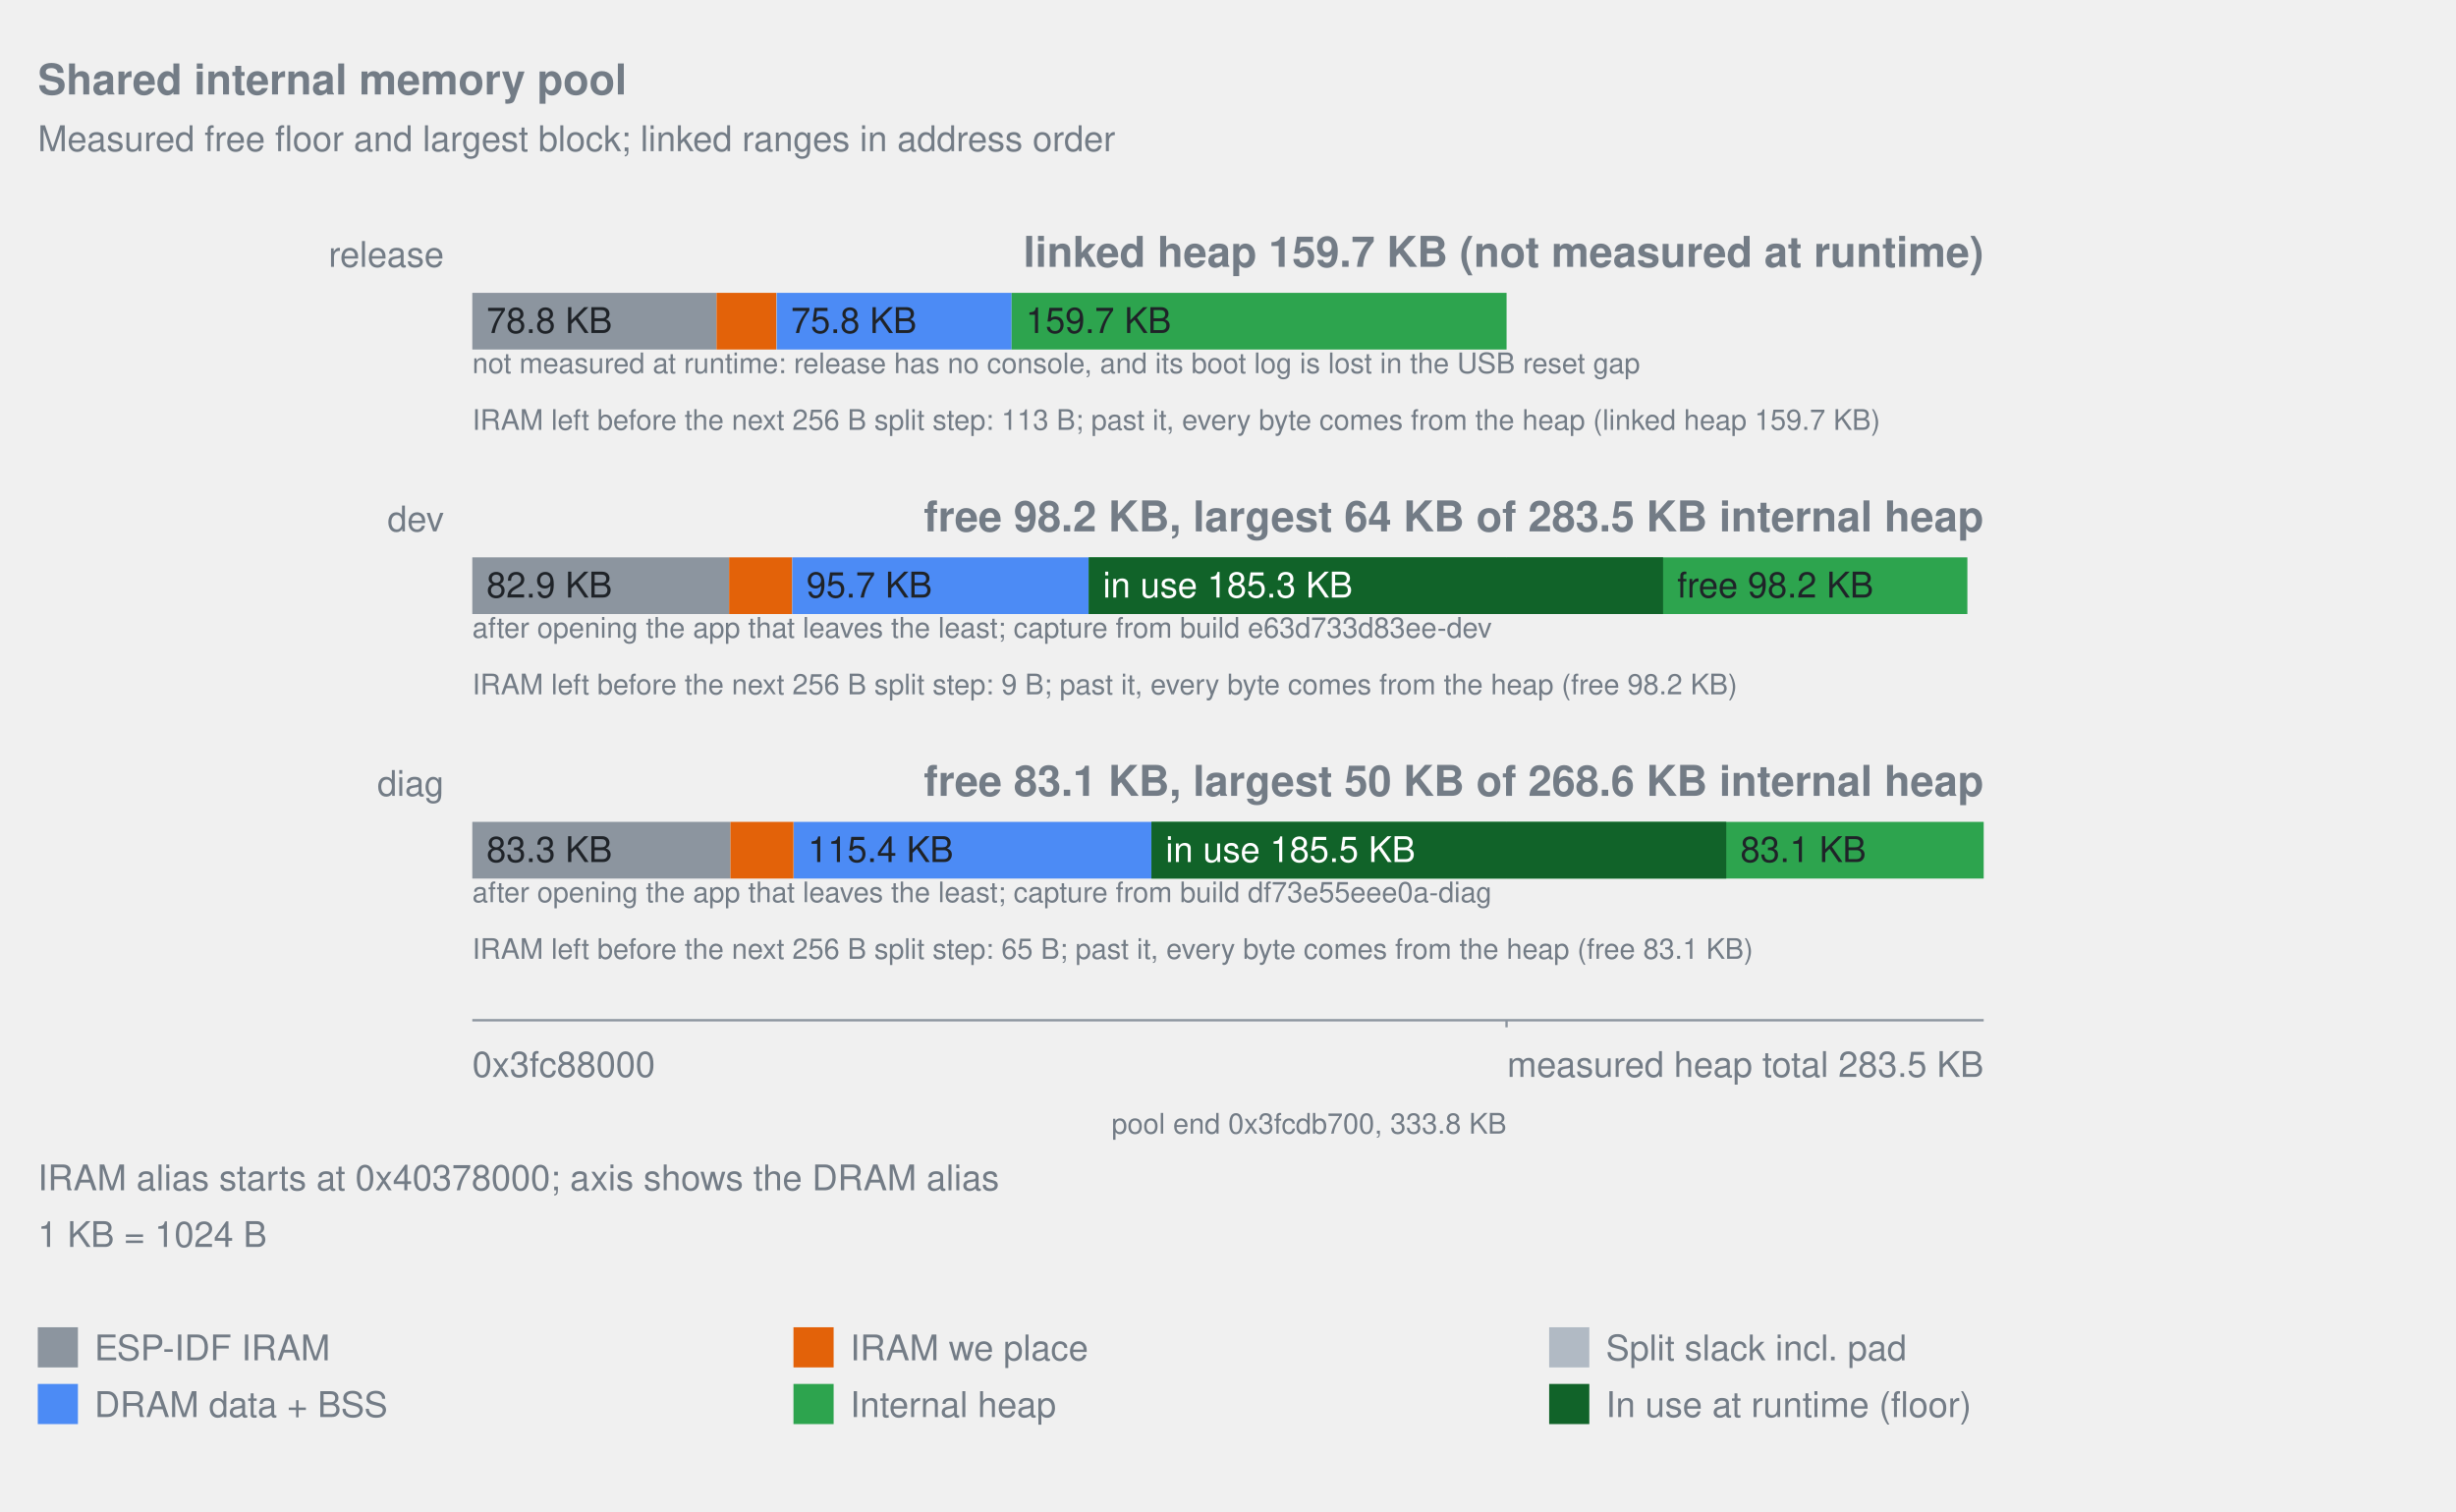
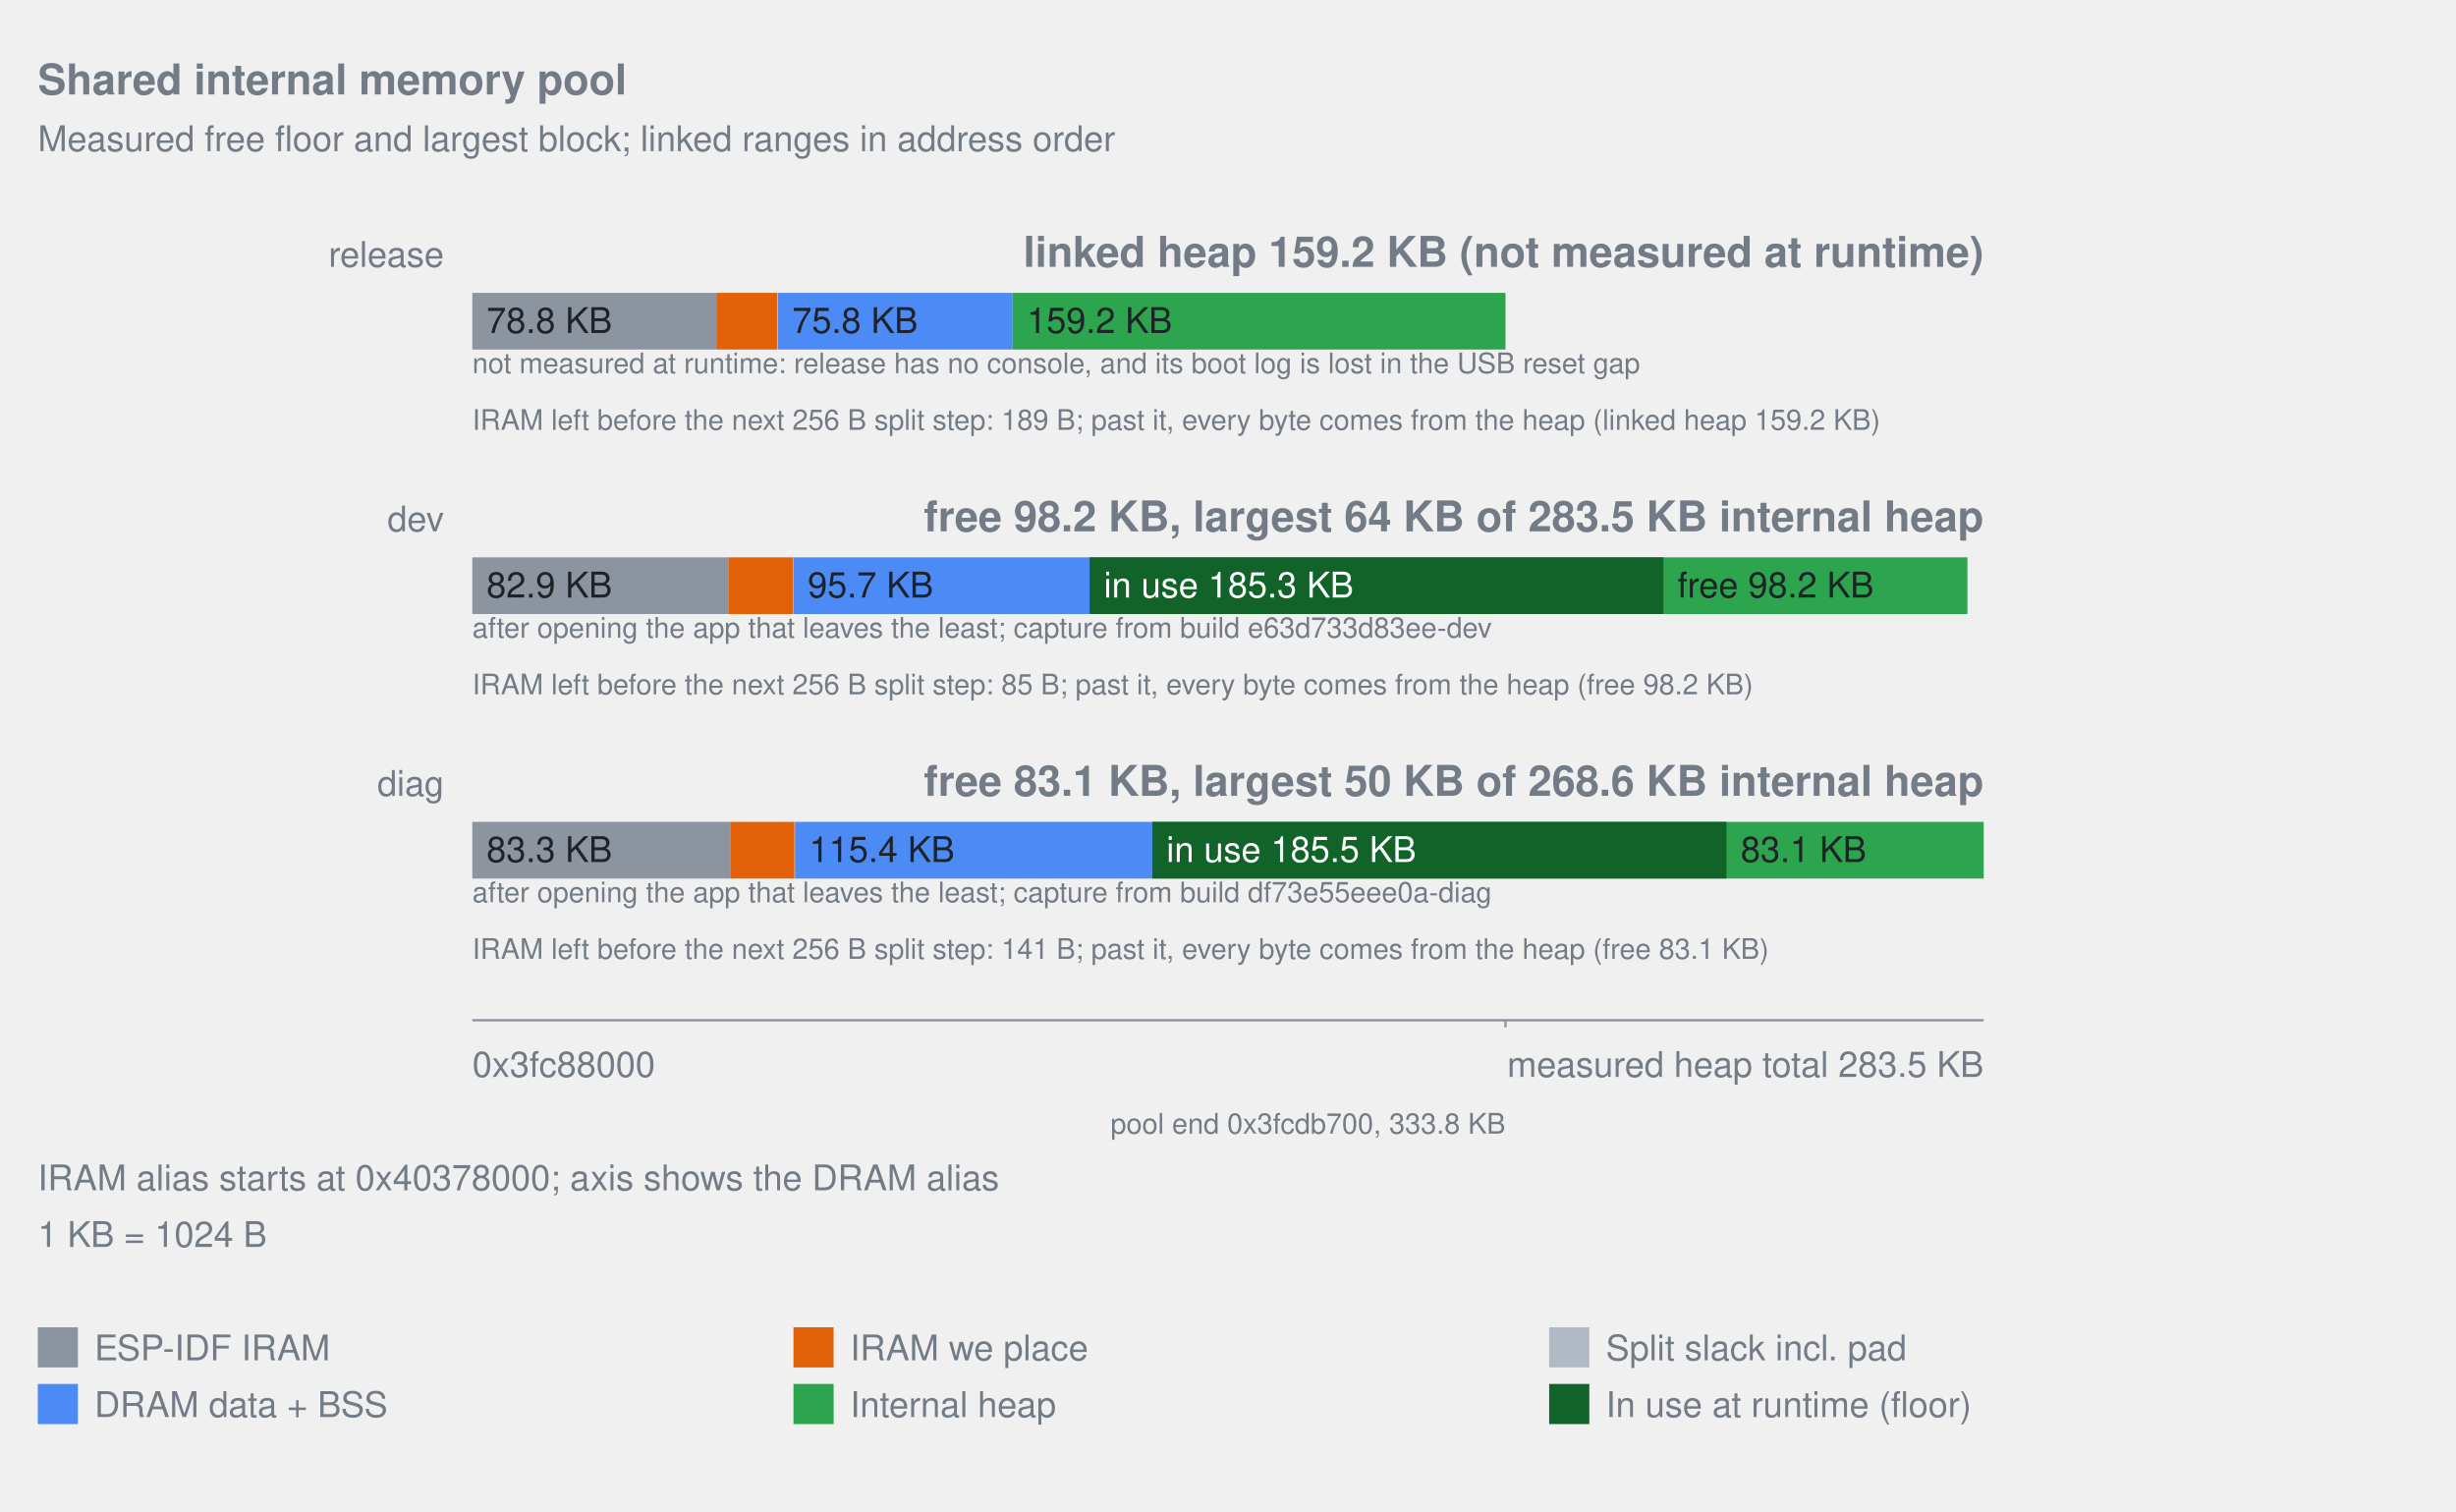
<svg xmlns="http://www.w3.org/2000/svg" width="1040" viewBox="0 0 1040 640" role="img">
  <style>text{fill:#737c86;font-family:-apple-system,Segoe UI,Helvetica,Arial,sans-serif;font-size:15px}.title{font-size:18px;font-weight:600}.note{font-size:12px}.inside{fill:#1f2328}.overlay-inside{fill:#ffffff}</style>
  <text x="16" y="40" text-anchor="start" class="title">Shared internal memory pool</text>
  <text x="16" y="64" text-anchor="start">Measured free floor and largest block; linked ranges in address order</text>
  <text x="188" y="113" text-anchor="end">release</text>
-   <text x="840" y="113" text-anchor="end" class="title">linked heap 159.7 KB (not measured at runtime)</text>
-   <rect x="200.00" y="124" width="103.42" height="24" fill="#8c959f" data-label="ESP-IDF IRAM" data-bytes="80706" />
+   <text x="840" y="113" text-anchor="end" class="title">linked heap 159.2 KB (not measured at runtime)</text>
+   <rect x="200.00" y="124" width="103.32" height="24" fill="#8c959f" data-label="ESP-IDF IRAM" data-bytes="80706" />
  <text x="206.00" y="141" text-anchor="start" class="inside">78.8 KB</text>
-   <rect x="303.42" y="124" width="25.34" height="24" fill="#e36209" data-label="IRAM we place" data-bytes="19773" />
-   <rect x="328.76" y="124" width="0.17" height="24" fill="#b1bac4" data-label="Split slack incl. pad" data-bytes="129" />
-   <rect x="328.93" y="124" width="99.44" height="24" fill="#4c8bf5" data-label="DRAM data + BSS" data-bytes="77600" />
-   <text x="334.93" y="141" text-anchor="start" class="inside">75.8 KB</text>
-   <rect x="428.37" y="124" width="209.59" height="24" fill="#2da44e" data-label="Internal heap" data-bytes="163552" />
-   <text x="434.37" y="141" text-anchor="start" class="inside">159.7 KB</text>
+   <rect x="303.32" y="124" width="25.87" height="24" fill="#e36209" data-label="IRAM we place" data-bytes="20209" />
+   <rect x="329.19" y="124" width="0.26" height="24" fill="#b1bac4" data-label="Split slack incl. pad" data-bytes="205" />
+   <rect x="329.45" y="124" width="99.34" height="24" fill="#4c8bf5" data-label="DRAM data + BSS" data-bytes="77600" />
+   <text x="335.45" y="141" text-anchor="start" class="inside">75.8 KB</text>
+   <rect x="428.79" y="124" width="208.72" height="24" fill="#2da44e" data-label="Internal heap" data-bytes="163040" />
+   <text x="434.79" y="141" text-anchor="start" class="inside">159.2 KB</text>
  <text x="200" y="158" text-anchor="start" class="note">not measured at runtime: release has no console, and its boot log is lost in the USB reset gap</text>
-   <text x="200" y="182" text-anchor="start" class="note">IRAM left before the next 256 B split step: 113 B; past it, every byte comes from the heap (linked heap 159.7 KB)</text>
+   <text x="200" y="182" text-anchor="start" class="note">IRAM left before the next 256 B split step: 189 B; past it, every byte comes from the heap (linked heap 159.2 KB)</text>
  <text x="188" y="225" text-anchor="end">dev</text>
  <text x="840" y="225" text-anchor="end" class="title">free 98.2 KB, largest 64 KB of 283.5 KB internal heap</text>
-   <rect x="200.00" y="236" width="108.74" height="24" fill="#8c959f" data-label="ESP-IDF IRAM" data-bytes="84855" />
+   <rect x="200.00" y="236" width="108.63" height="24" fill="#8c959f" data-label="ESP-IDF IRAM" data-bytes="84855" />
  <text x="206.00" y="253" text-anchor="start" class="inside">82.9 KB</text>
-   <rect x="308.74" y="236" width="26.72" height="24" fill="#e36209" data-label="IRAM we place" data-bytes="20848" />
-   <rect x="335.46" y="236" width="0.03" height="24" fill="#b1bac4" data-label="Split slack incl. pad" data-bytes="25" />
-   <rect x="335.49" y="236" width="125.54" height="24" fill="#4c8bf5" data-label="DRAM data + BSS" data-bytes="97968" />
-   <text x="341.49" y="253" text-anchor="start" class="inside">95.7 KB</text>
-   <rect x="461.03" y="236" width="176.92" height="24" fill="#2da44e" data-label="Internal heap" data-bytes="138064" />
-   <rect x="637.95" y="236" width="195.14" height="24" fill="#2da44e" data-label="Heap outside the linked pool" data-bytes="152275" />
-   <rect x="461.03" y="236" width="243.20" height="24" fill="#116329" data-label="In use at runtime (floor)" data-bytes="189784" />
-   <text x="467.03" y="253" text-anchor="start" class="overlay-inside">in use 185.3 KB</text>
-   <text x="710.23" y="253" text-anchor="start" class="inside">free 98.2 KB</text>
+   <rect x="308.63" y="236" width="27.25" height="24" fill="#e36209" data-label="IRAM we place" data-bytes="21284" />
+   <rect x="335.87" y="236" width="0.13" height="24" fill="#b1bac4" data-label="Split slack incl. pad" data-bytes="101" />
+   <rect x="336.00" y="236" width="125.41" height="24" fill="#4c8bf5" data-label="DRAM data + BSS" data-bytes="97968" />
+   <text x="342.00" y="253" text-anchor="start" class="inside">95.7 KB</text>
+   <rect x="461.42" y="236" width="176.09" height="24" fill="#2da44e" data-label="Internal heap" data-bytes="137552" />
+   <rect x="637.51" y="236" width="195.59" height="24" fill="#2da44e" data-label="Heap outside the linked pool" data-bytes="152787" />
+   <rect x="461.42" y="236" width="242.95" height="24" fill="#116329" data-label="In use at runtime (floor)" data-bytes="189784" />
+   <text x="467.42" y="253" text-anchor="start" class="overlay-inside">in use 185.3 KB</text>
+   <text x="710.37" y="253" text-anchor="start" class="inside">free 98.2 KB</text>
  <text x="200" y="270" text-anchor="start" class="note">after opening the app that leaves the least; capture from build e63d733d83ee-dev</text>
-   <text x="200" y="294" text-anchor="start" class="note">IRAM left before the next 256 B split step: 9 B; past it, every byte comes from the heap (free 98.2 KB)</text>
+   <text x="200" y="294" text-anchor="start" class="note">IRAM left before the next 256 B split step: 85 B; past it, every byte comes from the heap (free 98.2 KB)</text>
  <text x="188" y="337" text-anchor="end">diag</text>
  <text x="840" y="337" text-anchor="end" class="title">free 83.1 KB, largest 50 KB of 268.6 KB internal heap</text>
-   <rect x="200.00" y="348" width="109.32" height="24" fill="#8c959f" data-label="ESP-IDF IRAM" data-bytes="85311" />
+   <rect x="200.00" y="348" width="109.21" height="24" fill="#8c959f" data-label="ESP-IDF IRAM" data-bytes="85311" />
  <text x="206.00" y="365" text-anchor="start" class="inside">83.3 KB</text>
-   <rect x="309.32" y="348" width="26.72" height="24" fill="#e36209" data-label="IRAM we place" data-bytes="20848" />
-   <rect x="336.04" y="348" width="0.10" height="24" fill="#b1bac4" data-label="Split slack incl. pad" data-bytes="81" />
-   <rect x="336.14" y="348" width="151.44" height="24" fill="#4c8bf5" data-label="DRAM data + BSS" data-bytes="118176" />
-   <text x="342.14" y="365" text-anchor="start" class="inside">115.4 KB</text>
-   <rect x="487.58" y="348" width="150.37" height="24" fill="#2da44e" data-label="Internal heap" data-bytes="117344" />
-   <rect x="637.95" y="348" width="202.05" height="24" fill="#2da44e" data-label="Heap outside the linked pool" data-bytes="157667" />
-   <rect x="487.58" y="348" width="243.40" height="24" fill="#116329" data-label="In use at runtime (floor)" data-bytes="189940" />
-   <text x="493.58" y="365" text-anchor="start" class="overlay-inside">in use 185.5 KB</text>
-   <text x="736.98" y="365" text-anchor="start" class="inside">83.1 KB</text>
+   <rect x="309.21" y="348" width="27.25" height="24" fill="#e36209" data-label="IRAM we place" data-bytes="21284" />
+   <rect x="336.46" y="348" width="0.20" height="24" fill="#b1bac4" data-label="Split slack incl. pad" data-bytes="157" />
+   <rect x="336.66" y="348" width="151.28" height="24" fill="#4c8bf5" data-label="DRAM data + BSS" data-bytes="118176" />
+   <text x="342.66" y="365" text-anchor="start" class="inside">115.4 KB</text>
+   <rect x="487.94" y="348" width="149.56" height="24" fill="#2da44e" data-label="Internal heap" data-bytes="116832" />
+   <rect x="637.51" y="348" width="202.49" height="24" fill="#2da44e" data-label="Heap outside the linked pool" data-bytes="158179" />
+   <rect x="487.94" y="348" width="243.15" height="24" fill="#116329" data-label="In use at runtime (floor)" data-bytes="189940" />
+   <text x="493.94" y="365" text-anchor="start" class="overlay-inside">in use 185.5 KB</text>
+   <text x="737.10" y="365" text-anchor="start" class="inside">83.1 KB</text>
  <text x="200" y="382" text-anchor="start" class="note">after opening the app that leaves the least; capture from build df73e55eee0a-diag</text>
-   <text x="200" y="406" text-anchor="start" class="note">IRAM left before the next 256 B split step: 65 B; past it, every byte comes from the heap (free 83.1 KB)</text>
+   <text x="200" y="406" text-anchor="start" class="note">IRAM left before the next 256 B split step: 141 B; past it, every byte comes from the heap (free 83.1 KB)</text>
  <line x1="200" y1="432" x2="840" y2="432" stroke="#8c959f" />
-   <line x1="637.95" y1="432" x2="637.95" y2="435" stroke="#8c959f" />
-   <text x="637.95" y="480" text-anchor="end" class="note">pool end 0x3fcdb700, 333.8 KB</text>
+   <line x1="637.51" y1="432" x2="637.51" y2="435" stroke="#8c959f" />
+   <text x="637.51" y="480" text-anchor="end" class="note">pool end 0x3fcdb700, 333.8 KB</text>
  <text x="200" y="456" text-anchor="start">0x3fc88000</text>
  <text x="840" y="456" text-anchor="end">measured heap total 283.5 KB</text>
  <text x="16" y="504" text-anchor="start">IRAM alias starts at 0x40378000; axis shows the DRAM alias</text>
  <text x="16" y="528" text-anchor="start">1 KB = 1024 B</text>
  <rect x="16" y="562" width="17" height="17" fill="#8c959f" />
  <text x="40" y="576" text-anchor="start">ESP-IDF IRAM</text>
  <rect x="336" y="562" width="17" height="17" fill="#e36209" />
  <text x="360" y="576" text-anchor="start">IRAM we place</text>
  <rect x="656" y="562" width="17" height="17" fill="#b1bac4" />
  <text x="680" y="576" text-anchor="start">Split slack incl. pad</text>
  <rect x="16" y="586" width="17" height="17" fill="#4c8bf5" />
  <text x="40" y="600" text-anchor="start">DRAM data + BSS</text>
  <rect x="336" y="586" width="17" height="17" fill="#2da44e" />
  <text x="360" y="600" text-anchor="start">Internal heap</text>
  <rect x="656" y="586" width="17" height="17" fill="#116329" />
  <text x="680" y="600" text-anchor="start">In use at runtime (floor)</text>
</svg>
